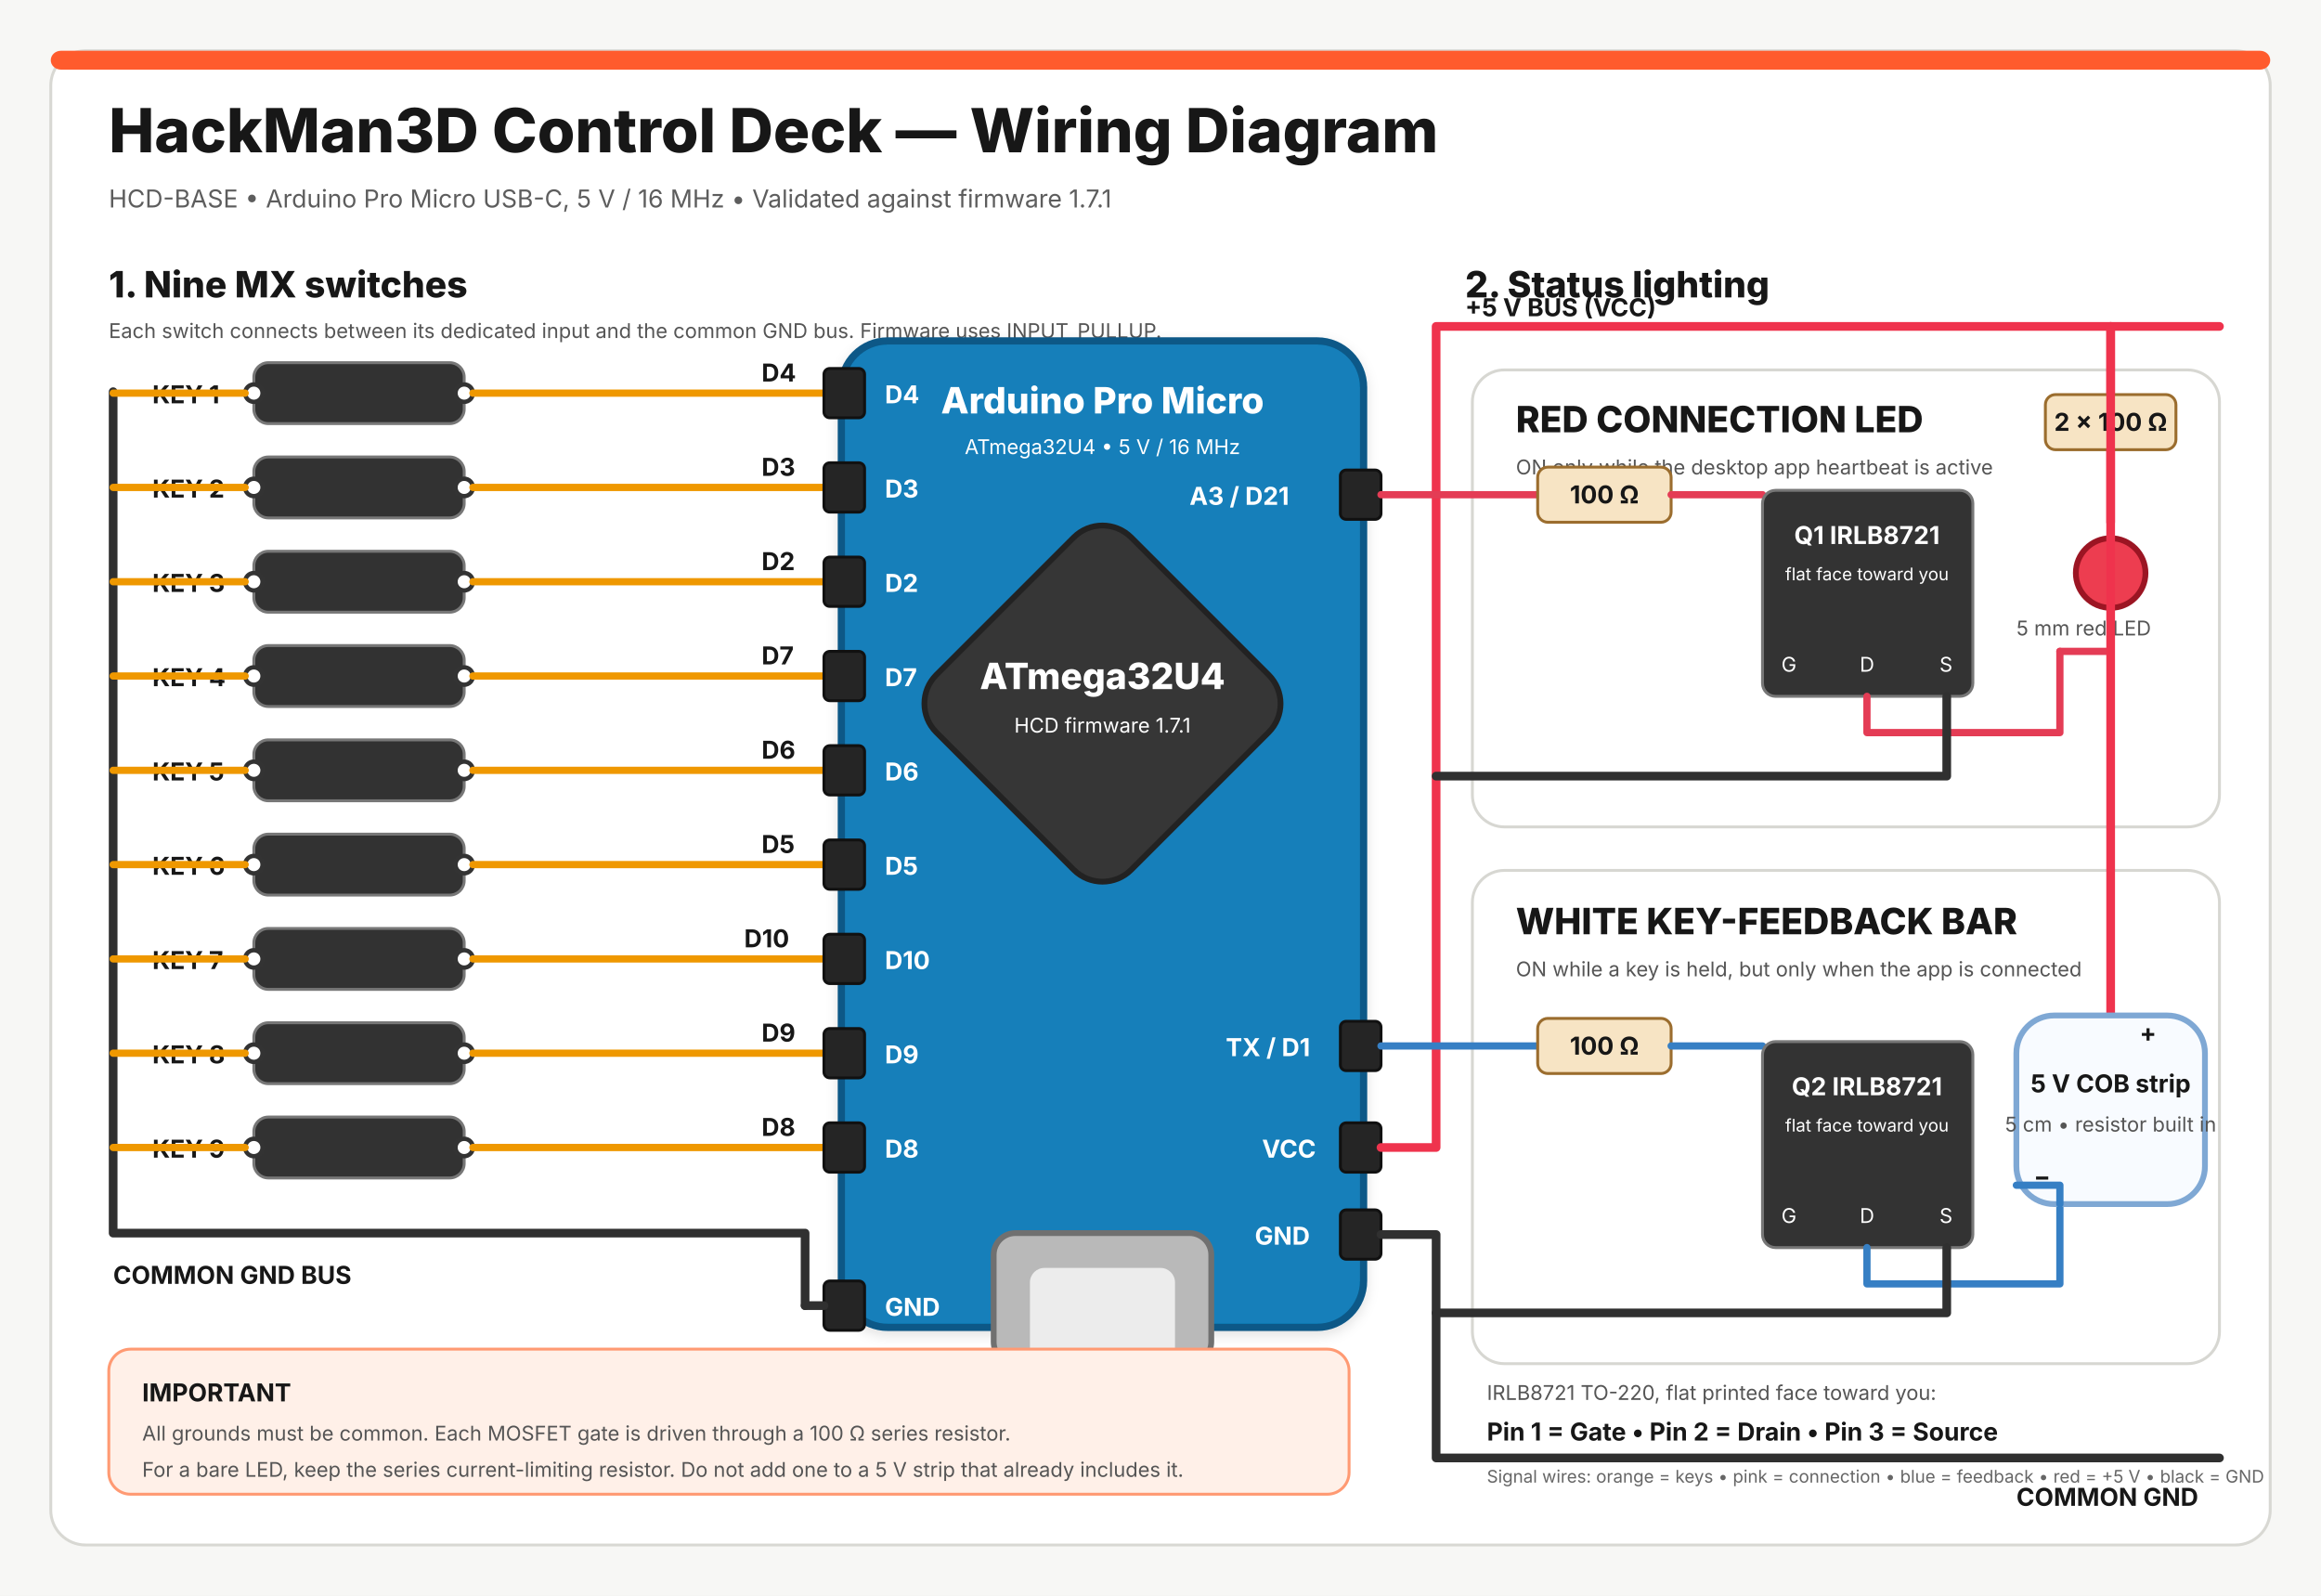
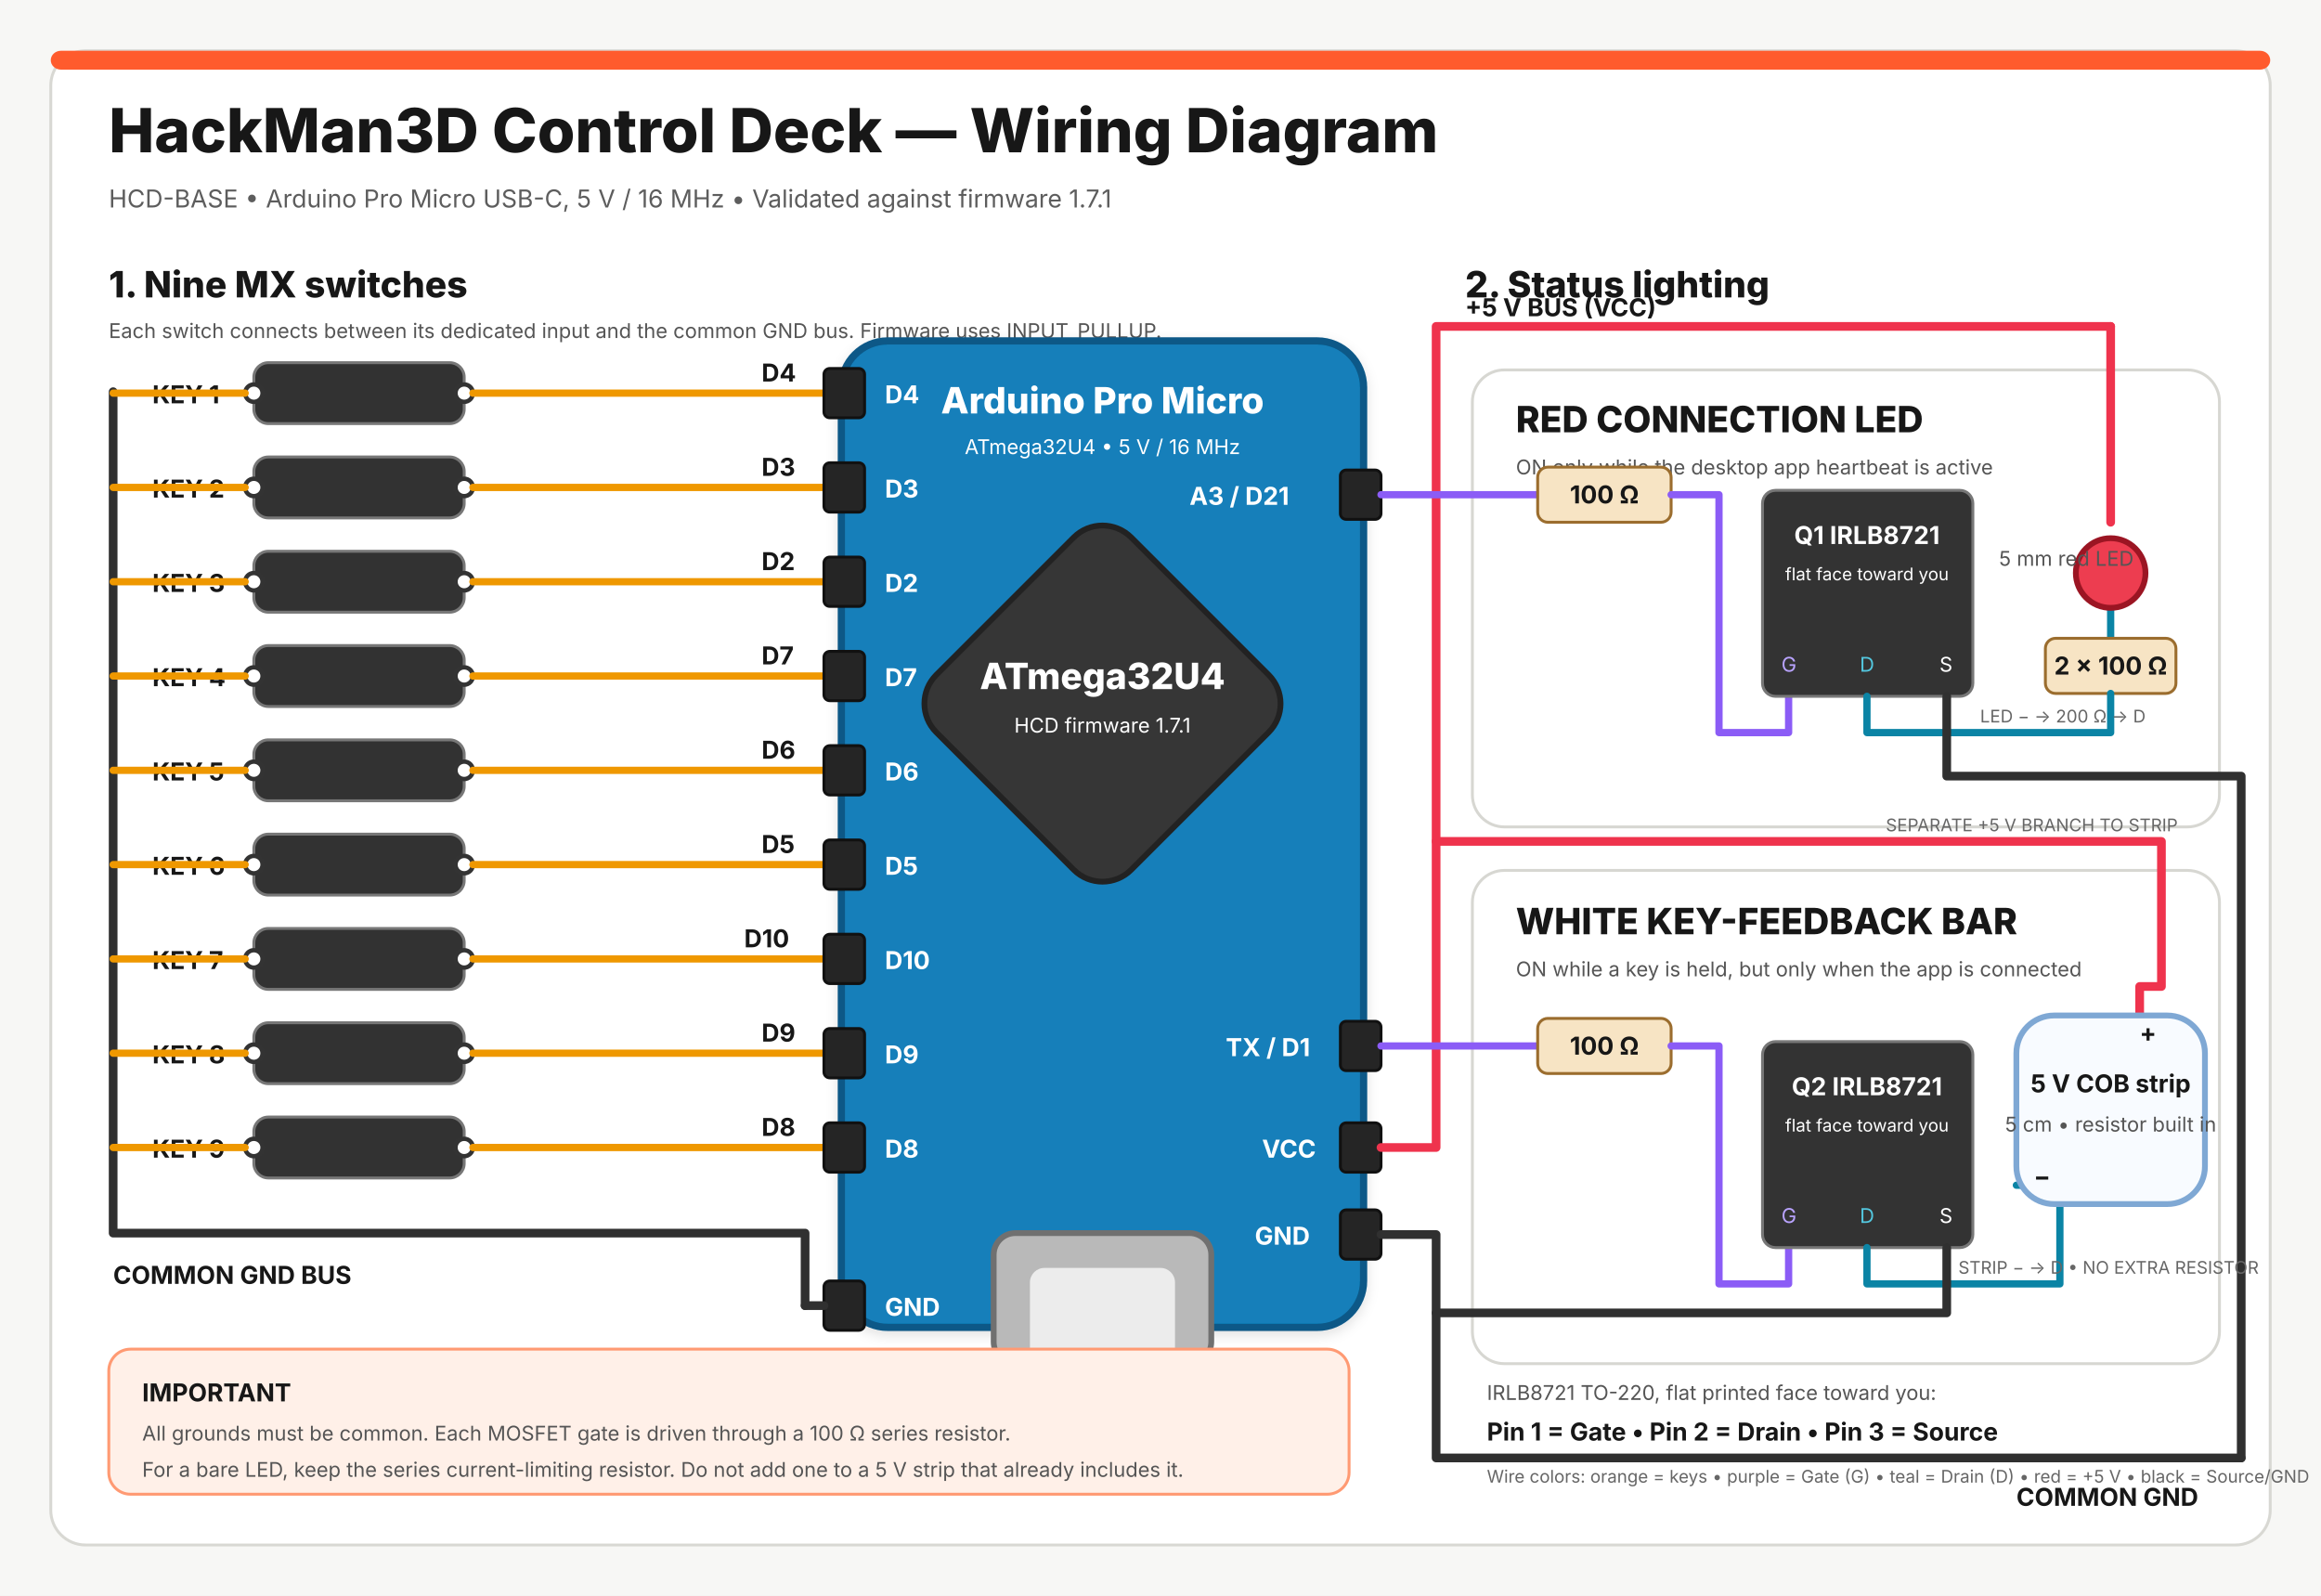
<svg xmlns="http://www.w3.org/2000/svg" width="1600" height="1100" viewBox="0 0 1600 1100" role="img" aria-labelledby="title description">
  <defs>
    <style>
      text { font-family: Inter, "Segoe UI", Arial, sans-serif; fill: #171717; }
      .title { font-size: 42px; font-weight: 800; }
      .subtitle { font-size: 17px; fill: #5d5d5d; }
      .section { font-size: 25px; font-weight: 800; }
      .label { font-size: 17px; font-weight: 700; }
      .small { font-size: 14px; fill: #555; }
      .tiny { font-size: 12px; fill: #666; }
      .white { fill: #fff; }
+       .gate-pin { fill: #b9a3ff; }
+       .drain-pin { fill: #53c7df; }
      .wire-key { stroke: #ef9800; stroke-width: 5; fill: none; stroke-linecap: round; stroke-linejoin: round; }
      .wire-signal { stroke: #e43c55; stroke-width: 5; fill: none; stroke-linecap: round; stroke-linejoin: round; }
      .wire-feedback { stroke: #367fc4; stroke-width: 5; fill: none; stroke-linecap: round; stroke-linejoin: round; }
+       .wire-gate { stroke: #8b5cf6; stroke-width: 5; fill: none; stroke-linecap: round; stroke-linejoin: round; }
+       .wire-drain { stroke: #0b84a5; stroke-width: 5; fill: none; stroke-linecap: round; stroke-linejoin: round; }
      .wire-vcc { stroke: #ef334d; stroke-width: 6; fill: none; stroke-linecap: round; stroke-linejoin: round; }
      .wire-gnd { stroke: #303030; stroke-width: 6; fill: none; stroke-linecap: round; stroke-linejoin: round; }
      .terminal { fill: #fff; stroke: #333; stroke-width: 3; }
      .port { fill: #252525; stroke: #111; stroke-width: 2; }
      .card { fill: #fff; stroke: #d7d7d2; stroke-width: 2; }
      .component { fill: #f7e4c4; stroke: #9b6d2e; stroke-width: 2; }
    </style>
    <filter id="shadow" x="-20%" y="-20%" width="140%" height="140%">
      <feDropShadow dx="0" dy="3" stdDeviation="4" flood-color="#000" flood-opacity=".12" />
    </filter>
  </defs>
  <rect width="1600" height="1100" fill="#f7f7f5" />
  <rect x="35" y="35" width="1530" height="1030" rx="24" fill="#fff" stroke="#d8d8d3" stroke-width="2" />
  <rect x="35" y="35" width="1530" height="13" rx="7" fill="#ff5b2d" />
  <text x="75" y="105" class="title">HackMan3D Control Deck — Wiring Diagram</text>
  <text x="75" y="143" class="subtitle">HCD-BASE • Arduino Pro Micro USB-C, 5 V / 16 MHz • Validated against firmware 1.7.1</text>
  <text x="75" y="205" class="section">1. Nine MX switches</text>
  <text x="75" y="233" class="small">Each switch connects between its dedicated input and the common GND bus. Firmware uses INPUT_PULLUP.</text>
  <path d="M78 270 V850 H555 V900" class="wire-gnd" />
  <text x="78" y="885" class="label">COMMON GND BUS</text>
  <text x="105" y="278" class="label">KEY 1</text>
  <rect x="175" y="250" width="145" height="42" rx="10" fill="#323232" stroke="#777" stroke-width="2" />
  <circle cx="175" cy="271" r="6" class="terminal" />
  <circle cx="320" cy="271" r="6" class="terminal" />
  <path d="M78 271 H169 M326 271 H580" class="wire-key" />
  <text x="525" y="263" class="label" fill="#bf7300">D4</text>
  <text x="105" y="343" class="label">KEY 2</text>
  <rect x="175" y="315" width="145" height="42" rx="10" fill="#323232" stroke="#777" stroke-width="2" />
  <circle cx="175" cy="336" r="6" class="terminal" />
  <circle cx="320" cy="336" r="6" class="terminal" />
  <path d="M78 336 H169 M326 336 H580" class="wire-key" />
  <text x="525" y="328" class="label" fill="#bf7300">D3</text>
  <text x="105" y="408" class="label">KEY 3</text>
  <rect x="175" y="380" width="145" height="42" rx="10" fill="#323232" stroke="#777" stroke-width="2" />
  <circle cx="175" cy="401" r="6" class="terminal" />
  <circle cx="320" cy="401" r="6" class="terminal" />
  <path d="M78 401 H169 M326 401 H580" class="wire-key" />
  <text x="525" y="393" class="label" fill="#bf7300">D2</text>
  <text x="105" y="473" class="label">KEY 4</text>
  <rect x="175" y="445" width="145" height="42" rx="10" fill="#323232" stroke="#777" stroke-width="2" />
  <circle cx="175" cy="466" r="6" class="terminal" />
  <circle cx="320" cy="466" r="6" class="terminal" />
  <path d="M78 466 H169 M326 466 H580" class="wire-key" />
  <text x="525" y="458" class="label" fill="#bf7300">D7</text>
  <text x="105" y="538" class="label">KEY 5</text>
  <rect x="175" y="510" width="145" height="42" rx="10" fill="#323232" stroke="#777" stroke-width="2" />
  <circle cx="175" cy="531" r="6" class="terminal" />
  <circle cx="320" cy="531" r="6" class="terminal" />
  <path d="M78 531 H169 M326 531 H580" class="wire-key" />
  <text x="525" y="523" class="label" fill="#bf7300">D6</text>
  <text x="105" y="603" class="label">KEY 6</text>
  <rect x="175" y="575" width="145" height="42" rx="10" fill="#323232" stroke="#777" stroke-width="2" />
  <circle cx="175" cy="596" r="6" class="terminal" />
  <circle cx="320" cy="596" r="6" class="terminal" />
  <path d="M78 596 H169 M326 596 H580" class="wire-key" />
  <text x="525" y="588" class="label" fill="#bf7300">D5</text>
  <text x="105" y="668" class="label">KEY 7</text>
  <rect x="175" y="640" width="145" height="42" rx="10" fill="#323232" stroke="#777" stroke-width="2" />
  <circle cx="175" cy="661" r="6" class="terminal" />
  <circle cx="320" cy="661" r="6" class="terminal" />
  <path d="M78 661 H169 M326 661 H580" class="wire-key" />
  <text x="513" y="653" class="label" fill="#bf7300">D10</text>
  <text x="105" y="733" class="label">KEY 8</text>
  <rect x="175" y="705" width="145" height="42" rx="10" fill="#323232" stroke="#777" stroke-width="2" />
  <circle cx="175" cy="726" r="6" class="terminal" />
  <circle cx="320" cy="726" r="6" class="terminal" />
  <path d="M78 726 H169 M326 726 H580" class="wire-key" />
  <text x="525" y="718" class="label" fill="#bf7300">D9</text>
  <text x="105" y="798" class="label">KEY 9</text>
  <rect x="175" y="770" width="145" height="42" rx="10" fill="#323232" stroke="#777" stroke-width="2" />
  <circle cx="175" cy="791" r="6" class="terminal" />
  <circle cx="320" cy="791" r="6" class="terminal" />
  <path d="M78 791 H169 M326 791 H580" class="wire-key" />
  <text x="525" y="783" class="label" fill="#bf7300">D8</text>
  <rect x="580" y="235" width="360" height="680" rx="32" fill="#147fba" stroke="#075887" stroke-width="5" filter="url(#shadow)" />
  <text x="760" y="285" text-anchor="middle" class="section white">Arduino Pro Micro</text>
  <text x="760" y="313" text-anchor="middle" class="small white">ATmega32U4 • 5 V / 16 MHz</text>
  <rect x="665" y="390" width="190" height="190" rx="28" fill="#363636" stroke="#222" stroke-width="4" transform="rotate(45 760 485)" />
  <text x="760" y="475" text-anchor="middle" class="section white">ATmega32U4</text>
  <text x="760" y="505" text-anchor="middle" class="small white">HCD firmware 1.7.1</text>
  <rect x="685" y="850" width="150" height="90" rx="15" fill="#b9b9b9" stroke="#707070" stroke-width="4" />
  <rect x="710" y="874" width="100" height="66" rx="10" fill="#ececec" />
  <text x="760" y="972" text-anchor="middle" class="label">USB-C</text>
  <g>
    <rect x="568" y="254" width="28" height="34" rx="4" class="port" />
    <text x="610" y="278" class="label white">D4</text>
    <rect x="568" y="319" width="28" height="34" rx="4" class="port" />
    <text x="610" y="343" class="label white">D3</text>
    <rect x="568" y="384" width="28" height="34" rx="4" class="port" />
    <text x="610" y="408" class="label white">D2</text>
    <rect x="568" y="449" width="28" height="34" rx="4" class="port" />
    <text x="610" y="473" class="label white">D7</text>
    <rect x="568" y="514" width="28" height="34" rx="4" class="port" />
    <text x="610" y="538" class="label white">D6</text>
    <rect x="568" y="579" width="28" height="34" rx="4" class="port" />
    <text x="610" y="603" class="label white">D5</text>
    <rect x="568" y="644" width="28" height="34" rx="4" class="port" />
    <text x="610" y="668" class="label white">D10</text>
    <rect x="568" y="709" width="28" height="34" rx="4" class="port" />
    <text x="610" y="733" class="label white">D9</text>
    <rect x="568" y="774" width="28" height="34" rx="4" class="port" />
    <text x="610" y="798" class="label white">D8</text>
    <rect x="568" y="883" width="28" height="34" rx="4" class="port" />
    <text x="610" y="907" class="label white">GND</text>
  </g>
  <path d="M555 900 H568" class="wire-gnd" />
  <g>
    <rect x="924" y="324" width="28" height="34" rx="4" class="port" />
    <text x="820" y="348" class="label white">A3 / D21</text>
    <rect x="924" y="704" width="28" height="34" rx="4" class="port" />
    <text x="845" y="728" class="label white">TX / D1</text>
    <rect x="924" y="774" width="28" height="34" rx="4" class="port" />
    <text x="870" y="798" class="label white">VCC</text>
    <rect x="924" y="834" width="28" height="34" rx="4" class="port" />
    <text x="865" y="858" class="label white">GND</text>
  </g>
  <text x="1010" y="205" class="section">2. Status lighting</text>
-   <path d="M952 791 H990 V225 H1530" class="wire-vcc" />
+   <path d="M952 791 H990 V225 H1455" class="wire-vcc" />
  <text x="1010" y="218" class="label" fill="#d7263d">+5 V BUS (VCC)</text>
-   <path d="M952 851 H990 V1005 H1530" class="wire-gnd" />
+   <path d="M952 851 H990 V1005 H1545" class="wire-gnd" />
  <text x="1390" y="1038" class="label">COMMON GND</text>
  <rect x="1015" y="255" width="515" height="315" rx="22" class="card" />
  <text x="1045" y="298" class="section">RED CONNECTION LED</text>
  <text x="1045" y="327" class="small">ON only while the desktop app heartbeat is active</text>
-   <path d="M952 341 H1060" class="wire-signal" />
+   <path d="M952 341 H1060" class="wire-gate" />
  <rect x="1060" y="322" width="92" height="38" rx="7" class="component" />
  <text x="1106" y="347" text-anchor="middle" class="label">100 Ω</text>
-   <path d="M1152 341 H1215" class="wire-signal" />
+   <path d="M1152 341 H1185 V505 H1233 V480" class="wire-gate" />
  <rect x="1215" y="338" width="145" height="142" rx="9" fill="#333" stroke="#777" stroke-width="2" />
  <text x="1287" y="375" text-anchor="middle" class="label white">Q1 IRLB8721</text>
  <text x="1287" y="400" text-anchor="middle" class="tiny white">flat face toward you</text>
-   <text x="1228" y="463" class="small white">G</text>
-   <text x="1282" y="463" class="small white">D</text>
+   <text x="1228" y="463" class="small gate-pin">G</text>
+   <text x="1282" y="463" class="small drain-pin">D</text>
  <text x="1337" y="463" class="small white">S</text>
-   <path d="M1287 480 V505 H1420 V449" class="wire-signal" />
-   <path d="M1342 480 V535 H990" class="wire-gnd" />
-   <path d="M1455 225 V272" class="wire-vcc" />
-   <rect x="1410" y="272" width="90" height="38" rx="7" class="component" />
-   <text x="1455" y="297" text-anchor="middle" class="label">2 × 100 Ω</text>
-   <path d="M1455 310 V360" class="wire-vcc" />
+   <path d="M1455 419 V440" class="wire-drain" />
+   <rect x="1410" y="440" width="90" height="38" rx="7" class="component" />
+   <text x="1455" y="465" text-anchor="middle" class="label">2 × 100 Ω</text>
+   <path d="M1455 478 V505 H1287 V480" class="wire-drain" />
+   <path d="M1342 480 V535 H1545 V1005" class="wire-gnd" />
+   <text x="1365" y="498" class="tiny">LED − → 200 Ω → D</text>
+   <path d="M1455 225 V360" class="wire-vcc" />
  <circle cx="1455" cy="395" r="24" fill="#ed3d50" stroke="#9b1523" stroke-width="4" />
-   <path d="M1455 419 V449 H1420" class="wire-signal" />
-   <text x="1390" y="438" class="small">5 mm red LED</text>
+   <text x="1378" y="390" class="small">5 mm red LED</text>
  <rect x="1015" y="600" width="515" height="340" rx="22" class="card" />
  <text x="1045" y="644" class="section">WHITE KEY-FEEDBACK BAR</text>
  <text x="1045" y="673" class="small">ON while a key is held, but only when the app is connected</text>
-   <path d="M952 721 H1060" class="wire-feedback" />
+   <path d="M952 721 H1060" class="wire-gate" />
  <rect x="1060" y="702" width="92" height="38" rx="7" class="component" />
  <text x="1106" y="727" text-anchor="middle" class="label">100 Ω</text>
-   <path d="M1152 721 H1215" class="wire-feedback" />
+   <path d="M1152 721 H1185 V885 H1233 V860" class="wire-gate" />
  <rect x="1215" y="718" width="145" height="142" rx="9" fill="#333" stroke="#777" stroke-width="2" />
  <text x="1287" y="755" text-anchor="middle" class="label white">Q2 IRLB8721</text>
  <text x="1287" y="780" text-anchor="middle" class="tiny white">flat face toward you</text>
-   <text x="1228" y="843" class="small white">G</text>
-   <text x="1282" y="843" class="small white">D</text>
+   <text x="1228" y="843" class="small gate-pin">G</text>
+   <text x="1282" y="843" class="small drain-pin">D</text>
  <text x="1337" y="843" class="small white">S</text>
-   <path d="M1287 860 V885 H1420 V830" class="wire-feedback" />
+   <path d="M1390 817 H1420 V885 H1287 V860" class="wire-drain" />
  <path d="M1342 860 V905 H990" class="wire-gnd" />
-   <path d="M1455 225 V700" class="wire-vcc" />
+   <text x="1350" y="878" class="tiny">STRIP − → D • NO EXTRA RESISTOR</text>
+   <path d="M990 580 H1490 V680 H1475 V700" class="wire-vcc" />
+   <text x="1300" y="573" class="tiny" fill="#d7263d">SEPARATE +5 V BRANCH TO STRIP</text>
  <rect x="1390" y="700" width="130" height="130" rx="26" fill="#f8fbff" stroke="#7fa8d4" stroke-width="4" />
  <text x="1455" y="753" text-anchor="middle" class="label">5 V COB strip</text>
  <text x="1455" y="780" text-anchor="middle" class="small">5 cm • resistor built in</text>
  <text x="1475" y="718" class="label" fill="#d7263d">+</text>
  <text x="1402" y="817" class="label" fill="#367fc4">−</text>
-   <path d="M1390 817 H1420 V830" class="wire-feedback" />
  <rect x="75" y="930" width="855" height="100" rx="15" fill="#fff0e8" stroke="#ff9a73" stroke-width="2" />
  <text x="98" y="966" class="label">IMPORTANT</text>
  <text x="98" y="993" class="small">All grounds must be common. Each MOSFET gate is driven through a 100 Ω series resistor.</text>
  <text x="98" y="1018" class="small">For a bare LED, keep the series current-limiting resistor. Do not add one to a 5 V strip that already includes it.</text>
  <text x="1025" y="965" class="small">IRLB8721 TO-220, flat printed face toward you:</text>
  <text x="1025" y="993" class="label">Pin 1 = Gate • Pin 2 = Drain • Pin 3 = Source</text>
-   <text x="1025" y="1022" class="tiny">Signal wires: orange = keys • pink = connection • blue = feedback • red = +5 V • black = GND</text>
+   <text x="1025" y="1022" class="tiny">Wire colors: orange = keys • purple = Gate (G) • teal = Drain (D) • red = +5 V • black = Source/GND</text>
</svg>
